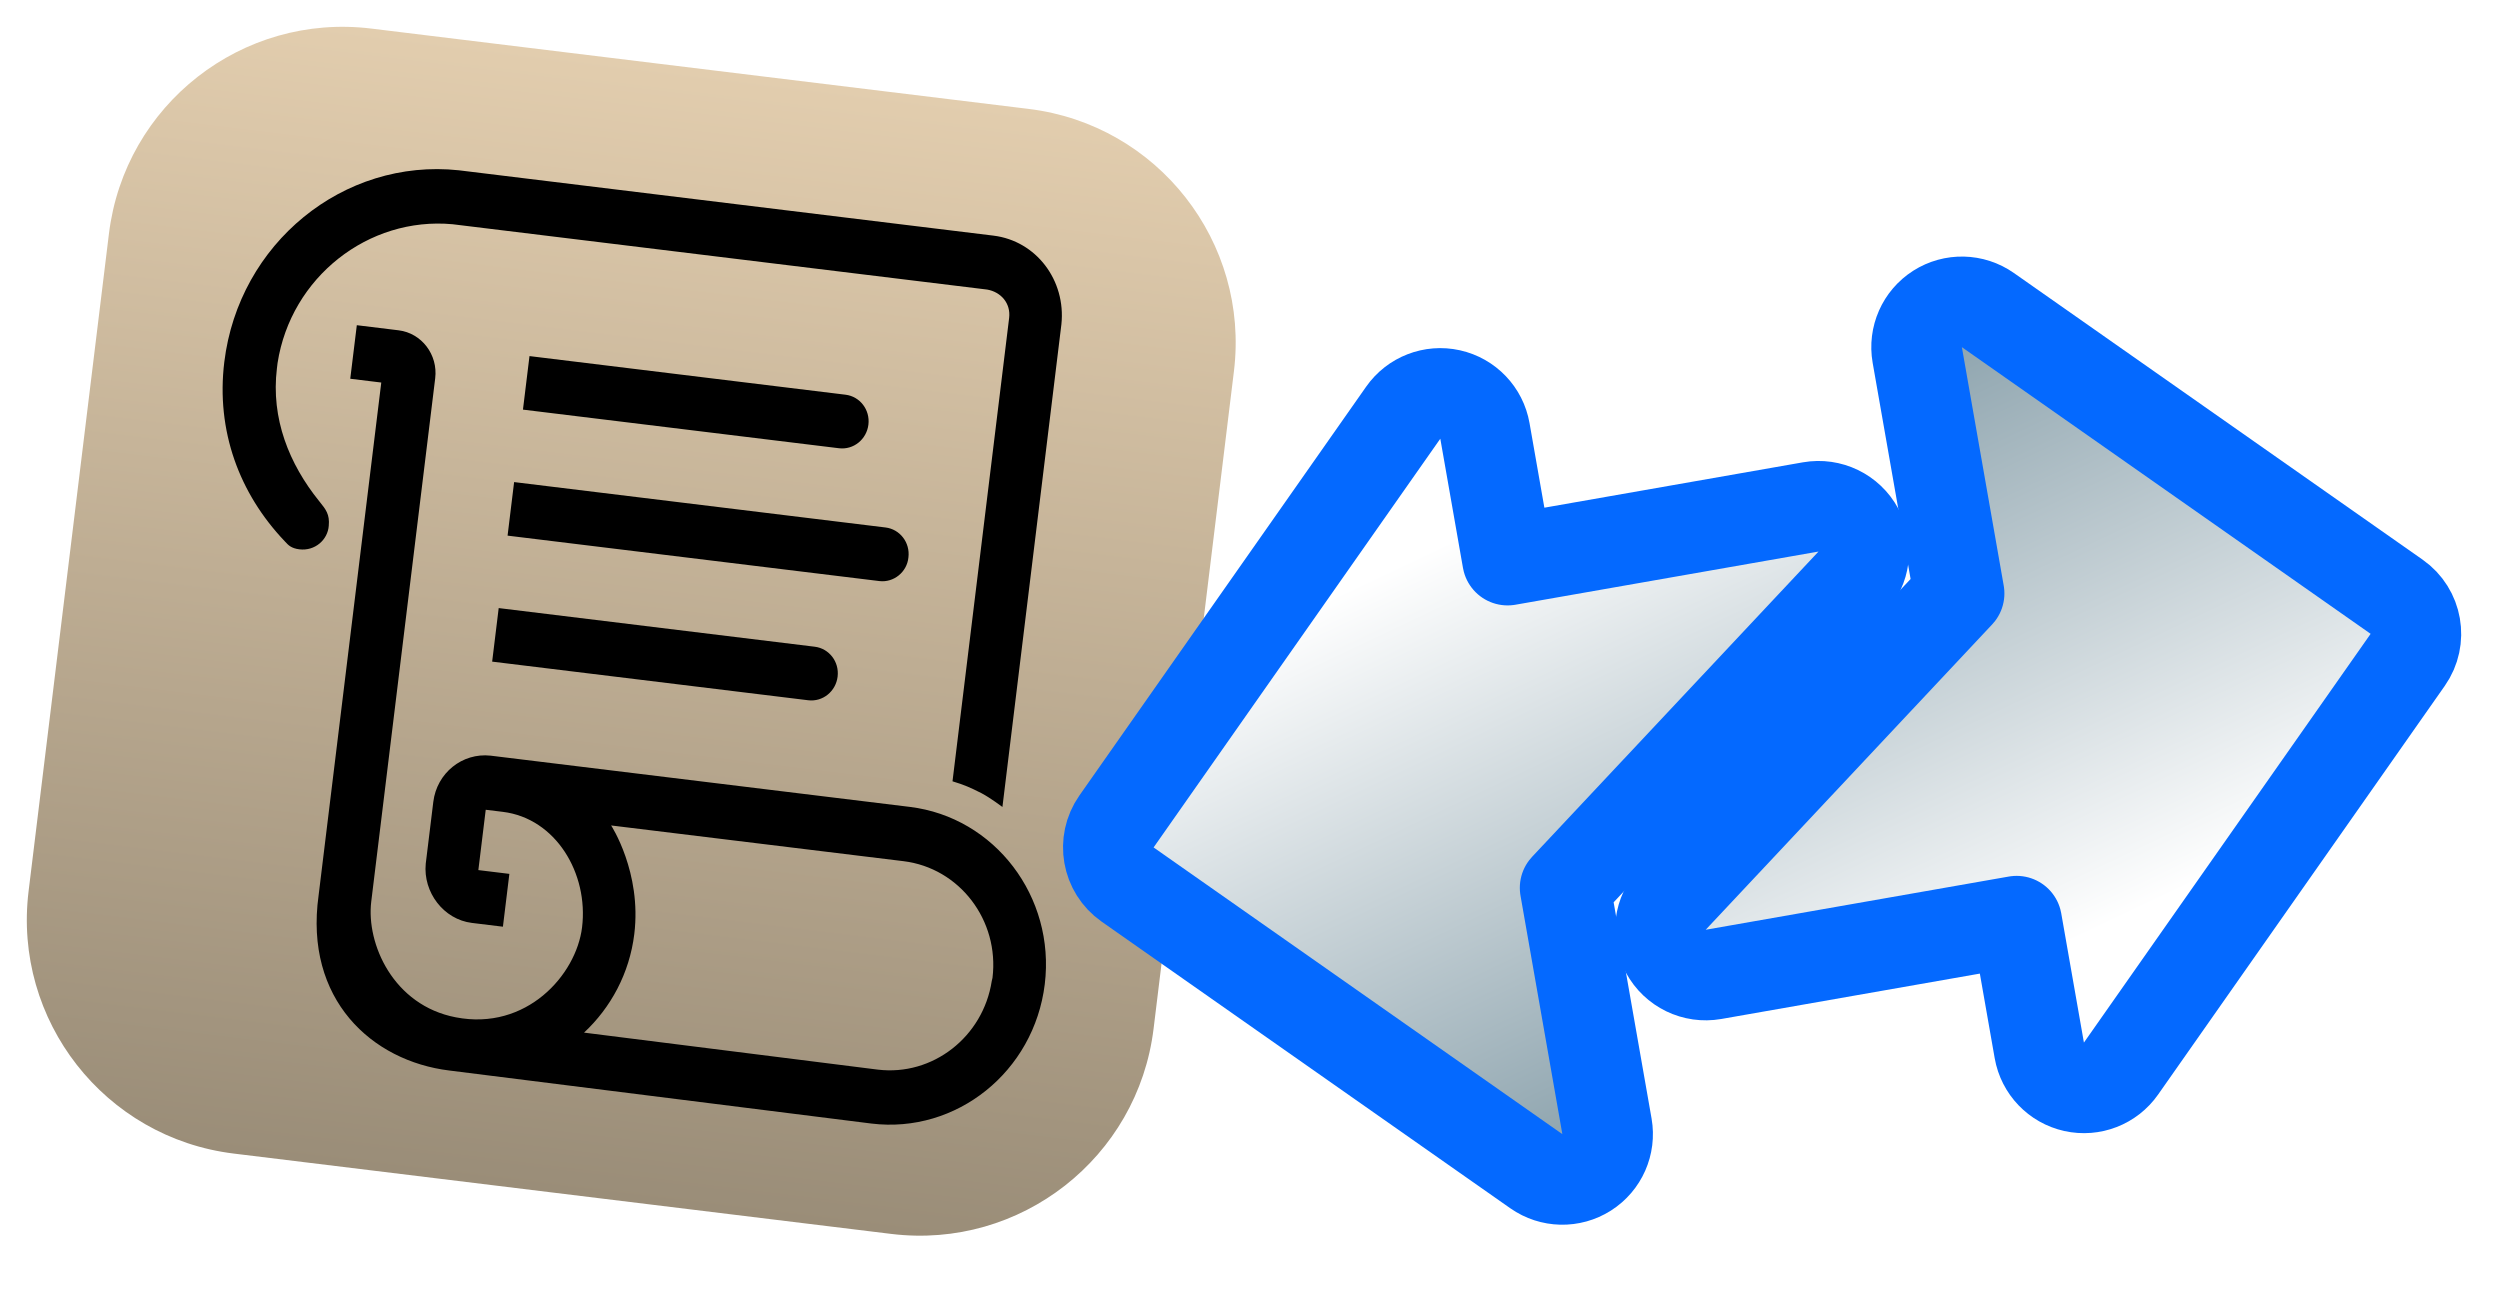
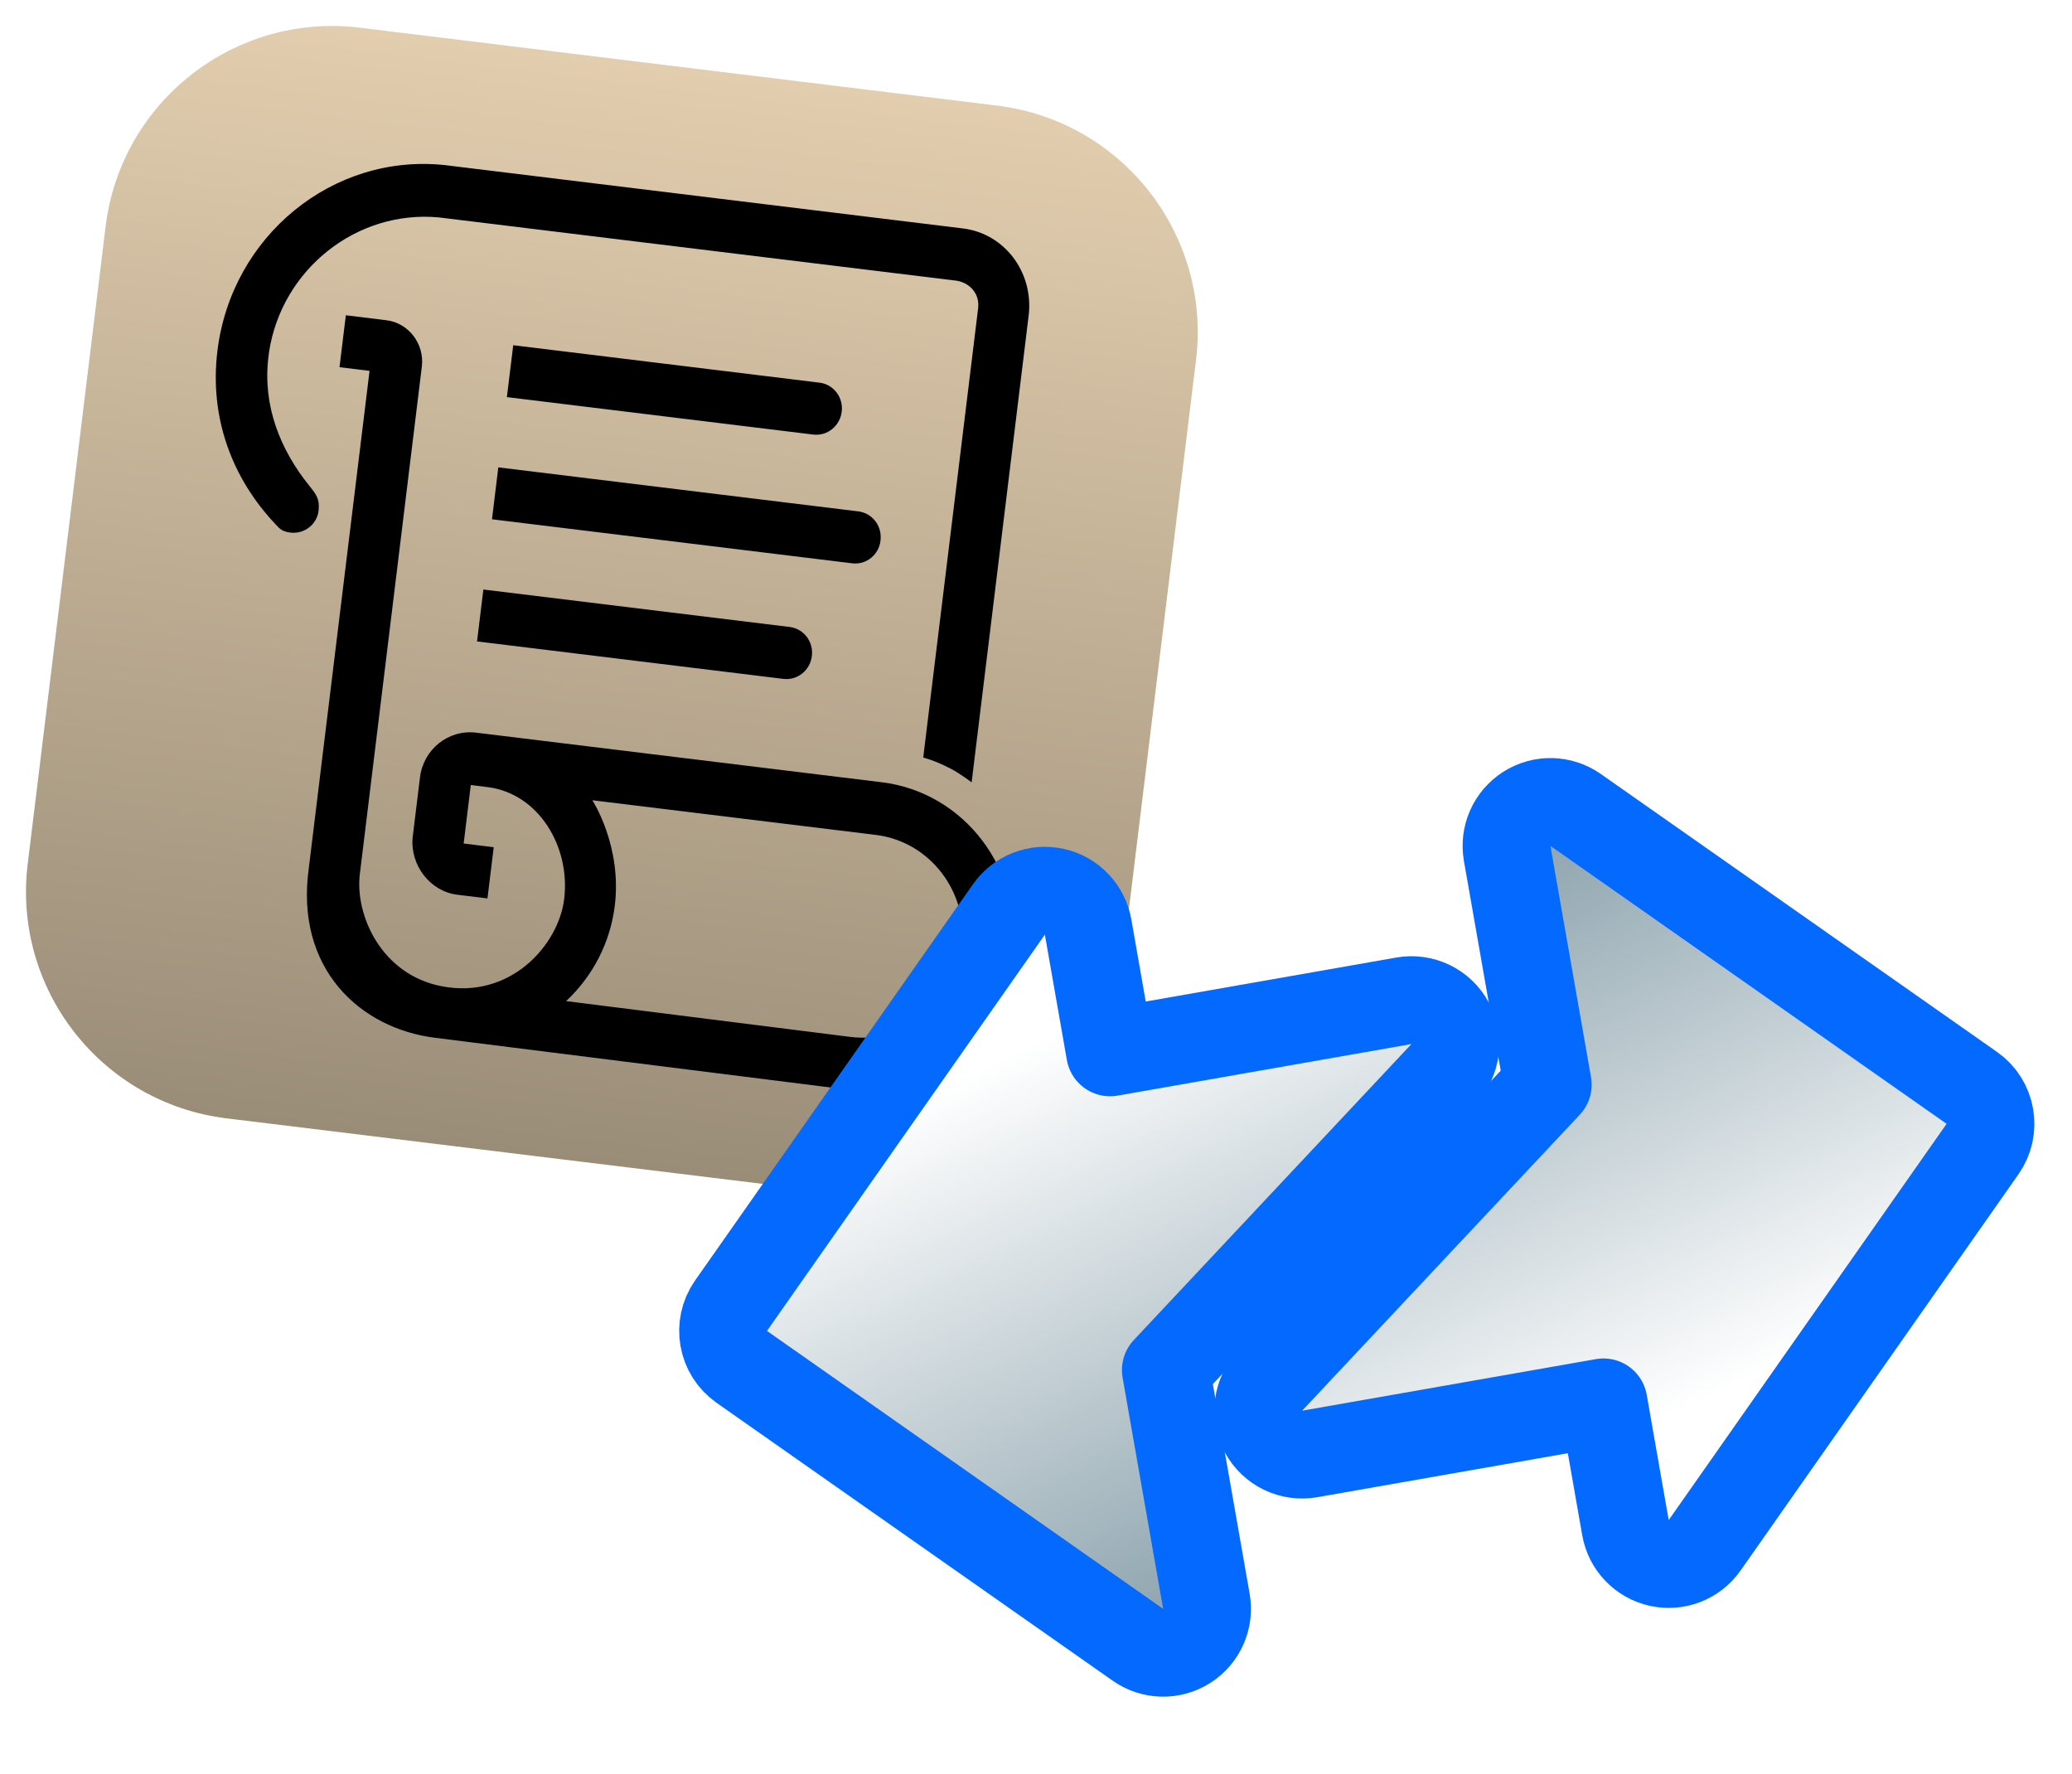
- <svg xmlns="http://www.w3.org/2000/svg" width="138" height="72" viewBox="0 0 138 72" fill="none">
-   <g id="Group 48097326">
-     <g id="Group 48097246">
-       <rect id="Rectangle 5067" x="7.59" width="62.562" height="62.562" rx="13" transform="rotate(6.96772 7.58984 0)" fill="url(#paint0_linear_4795_1742)" />
-       <path id="Union" fill-rule="evenodd" clip-rule="evenodd" d="M17.612 27.656C15.968 25.615 14.947 23.11 15.286 20.332L15.322 20.036C16.056 15.306 20.332 11.949 24.984 12.378L54.49 15.984C55.255 16.117 55.803 16.744 55.704 17.552L52.578 43.128C53.237 43.329 53.552 43.467 54.177 43.784C54.672 44.044 55.334 44.545 55.334 44.545L58.589 17.905C58.847 15.476 57.2 13.295 54.835 13.006L25.329 9.4C18.95 8.721 13.181 13.435 12.382 19.977C11.917 23.78 13.212 27.238 15.703 29.862C15.721 29.881 15.739 29.901 15.757 29.92C15.911 30.087 16.077 30.268 16.525 30.323C17.39 30.428 18.093 29.794 18.148 29.021C18.206 28.394 17.986 28.121 17.653 27.707L17.612 27.656ZM50.219 44.54L27.08 41.712C25.52 41.541 24.113 42.669 23.918 44.265L23.501 47.674C23.347 49.255 24.491 50.755 26.049 50.945L27.761 51.154L28.117 48.238L26.405 48.029L26.812 44.699L27.755 44.814C30.679 45.171 32.493 48.213 32.13 51.188C31.807 53.829 29.049 56.911 25.159 56.156C21.706 55.494 20.209 52.091 20.493 49.766L24.023 20.88C24.182 19.579 23.273 18.388 22.004 18.233L19.696 17.951L19.334 20.907L21.046 21.116L17.586 49.431C16.787 55.173 20.53 58.57 24.8 59.092L48.102 62.02C52.796 62.593 57.081 59.157 57.671 54.33C58.261 49.502 54.912 45.113 50.219 44.54ZM54.745 54.152C54.27 57.234 51.486 59.413 48.447 59.042L32.239 57.001C33.716 55.622 34.748 53.728 35.013 51.56C35.429 48.152 33.734 45.565 33.734 45.565L49.872 47.537C52.969 47.915 55.173 50.805 54.786 53.977L54.745 54.152ZM28.867 22.611L46.312 24.743C47.12 24.842 47.837 24.25 47.936 23.442C48.037 22.614 47.462 21.884 46.674 21.788L29.228 19.656L28.867 22.611ZM44.613 38.654L27.167 36.522L27.528 33.566L44.974 35.699C45.762 35.795 46.337 36.525 46.236 37.353C46.137 38.161 45.421 38.753 44.613 38.654ZM28.018 29.567L48.541 32.075C49.33 32.172 50.066 31.581 50.145 30.771C50.246 29.944 49.672 29.214 48.883 29.117L28.379 26.611L28.018 29.567Z" fill="black" />
-     </g>
-     <g id="Group 48096359">
-       <path id="Vector 1735" d="M88.704 62.172L86.394 49.008L102.206 32.155C102.942 31.371 103.094 30.203 102.582 29.256C102.07 28.309 101.01 27.797 99.951 27.983L83.219 30.919L81.967 23.784C81.792 22.788 81.034 21.996 80.047 21.776C79.061 21.556 78.038 21.953 77.458 22.781L61.632 45.343C60.84 46.474 61.113 48.033 62.244 48.826L84.806 64.651C85.634 65.232 86.73 65.257 87.583 64.714C88.436 64.171 88.879 63.168 88.704 62.172Z" fill="url(#paint1_linear_4795_1742)" stroke="#0469FF" stroke-width="5" stroke-linejoin="round" />
-       <path id="Vector 1736" d="M105.833 19.595L108.143 32.759L92.331 49.612C91.595 50.397 91.444 51.564 91.955 52.511C92.467 53.458 93.527 53.971 94.587 53.785L111.318 50.848L112.57 57.983C112.745 58.979 113.503 59.771 114.49 59.991C115.477 60.211 116.499 59.814 117.079 58.986L132.905 36.424C133.698 35.293 133.424 33.734 132.294 32.941L109.731 17.116C108.903 16.535 107.807 16.511 106.954 17.053C106.101 17.596 105.658 18.599 105.833 19.595Z" fill="url(#paint2_linear_4795_1742)" stroke="#0469FF" stroke-width="5" stroke-linejoin="round" />
-     </g>
-   </g>
+ <svg xmlns="http://www.w3.org/2000/svg" width="118" height="101" viewBox="0 0 118 101" fill="none">
+   <rect x="7.59" width="62.562" height="62.562" rx="13" transform="rotate(6.96772 7.58984 0)" fill="url(#paint0_linear_5162_12700)" />
+   <path fill-rule="evenodd" clip-rule="evenodd" d="M17.612 27.656C15.968 25.615 14.947 23.11 15.286 20.332L15.322 20.036C16.056 15.306 20.332 11.949 24.984 12.378L54.49 15.984C55.255 16.117 55.803 16.744 55.704 17.552L52.578 43.128C53.237 43.329 53.552 43.467 54.177 43.784C54.672 44.044 55.334 44.545 55.334 44.545L58.589 17.905C58.847 15.476 57.2 13.295 54.835 13.006L25.329 9.4C18.95 8.721 13.181 13.435 12.382 19.977C11.917 23.78 13.212 27.238 15.703 29.862C15.721 29.881 15.739 29.901 15.757 29.92C15.911 30.087 16.077 30.268 16.525 30.323C17.39 30.428 18.093 29.794 18.148 29.021C18.206 28.394 17.986 28.121 17.653 27.707L17.612 27.656ZM50.219 44.54L27.08 41.712C25.52 41.541 24.113 42.669 23.918 44.265L23.501 47.674C23.347 49.255 24.491 50.755 26.049 50.945L27.761 51.154L28.117 48.238L26.405 48.029L26.812 44.699L27.755 44.814C30.679 45.171 32.493 48.213 32.13 51.188C31.807 53.829 29.049 56.911 25.159 56.156C21.706 55.494 20.209 52.091 20.493 49.766L24.023 20.88C24.182 19.579 23.273 18.388 22.004 18.233L19.696 17.951L19.334 20.907L21.046 21.116L17.586 49.431C16.787 55.173 20.53 58.57 24.8 59.092L48.102 62.02C52.796 62.593 57.081 59.157 57.671 54.33C58.261 49.502 54.912 45.113 50.219 44.54ZM54.745 54.152C54.27 57.234 51.486 59.413 48.447 59.042L32.239 57.001C33.716 55.622 34.748 53.728 35.013 51.56C35.429 48.152 33.734 45.565 33.734 45.565L49.872 47.537C52.969 47.915 55.173 50.805 54.786 53.977L54.745 54.152ZM28.867 22.611L46.312 24.743C47.12 24.842 47.837 24.25 47.936 23.442C48.037 22.614 47.462 21.884 46.674 21.788L29.228 19.656L28.867 22.611ZM44.613 38.654L27.167 36.522L27.528 33.566L44.974 35.699C45.762 35.795 46.337 36.525 46.236 37.353C46.137 38.161 45.421 38.753 44.613 38.654ZM28.018 29.567L48.541 32.075C49.33 32.172 50.066 31.581 50.145 30.771C50.246 29.944 49.672 29.214 48.883 29.117L28.379 26.611L28.018 29.567Z" fill="black" />
+   <path d="M68.704 91.172L66.394 78.008L82.206 61.155C82.942 60.371 83.094 59.203 82.582 58.256C82.07 57.309 81.01 56.797 79.951 56.983L63.219 59.919L61.967 52.784C61.792 51.788 61.035 50.996 60.047 50.776C59.06 50.556 58.038 50.953 57.458 51.781L41.632 74.343C40.84 75.474 41.113 77.033 42.244 77.826L64.806 93.651C65.634 94.232 66.73 94.257 67.583 93.714C68.436 93.171 68.879 92.168 68.704 91.172Z" fill="url(#paint1_linear_5162_12700)" stroke="#0469FF" stroke-width="5" stroke-linejoin="round" />
+   <path d="M85.833 48.595L88.144 61.759L72.331 78.612C71.595 79.397 71.444 80.564 71.955 81.511C72.467 82.458 73.527 82.971 74.587 82.785L91.318 79.848L92.57 86.983C92.745 87.979 93.503 88.771 94.49 88.991C95.477 89.211 96.499 88.814 97.079 87.986L112.905 65.424C113.698 64.293 113.424 62.734 112.294 61.941L89.731 46.116C88.903 45.535 87.807 45.511 86.954 46.053C86.101 46.596 85.658 47.599 85.833 48.595Z" fill="url(#paint2_linear_5162_12700)" stroke="#0469FF" stroke-width="5" stroke-linejoin="round" />
  <defs>
-     <linearGradient id="paint0_linear_4795_1742" x1="38.871" y1="0" x2="38.871" y2="62.562" gradientUnits="userSpaceOnUse">
+     <linearGradient id="paint0_linear_5162_12700" x1="38.871" y1="0" x2="38.871" y2="62.562" gradientUnits="userSpaceOnUse">
      <stop stop-color="#E2CDAE" />
      <stop offset="1" stop-color="#9A8D78" />
    </linearGradient>
-     <linearGradient id="paint1_linear_4795_1742" x1="89.5" y1="61.5" x2="75.5" y2="32" gradientUnits="userSpaceOnUse">
+     <linearGradient id="paint1_linear_5162_12700" x1="69.5" y1="90.5" x2="55.5" y2="61" gradientUnits="userSpaceOnUse">
      <stop stop-color="white" />
      <stop offset="0" stop-color="#8FA5AF" />
      <stop offset="1" stop-color="white" />
    </linearGradient>
-     <linearGradient id="paint2_linear_4795_1742" x1="105.037" y1="20.267" x2="119.037" y2="49.767" gradientUnits="userSpaceOnUse">
+     <linearGradient id="paint2_linear_5162_12700" x1="85.037" y1="49.267" x2="99.037" y2="78.767" gradientUnits="userSpaceOnUse">
      <stop stop-color="white" />
      <stop offset="0" stop-color="#8FA5AF" />
      <stop offset="1" stop-color="white" />
    </linearGradient>
  </defs>
</svg>
